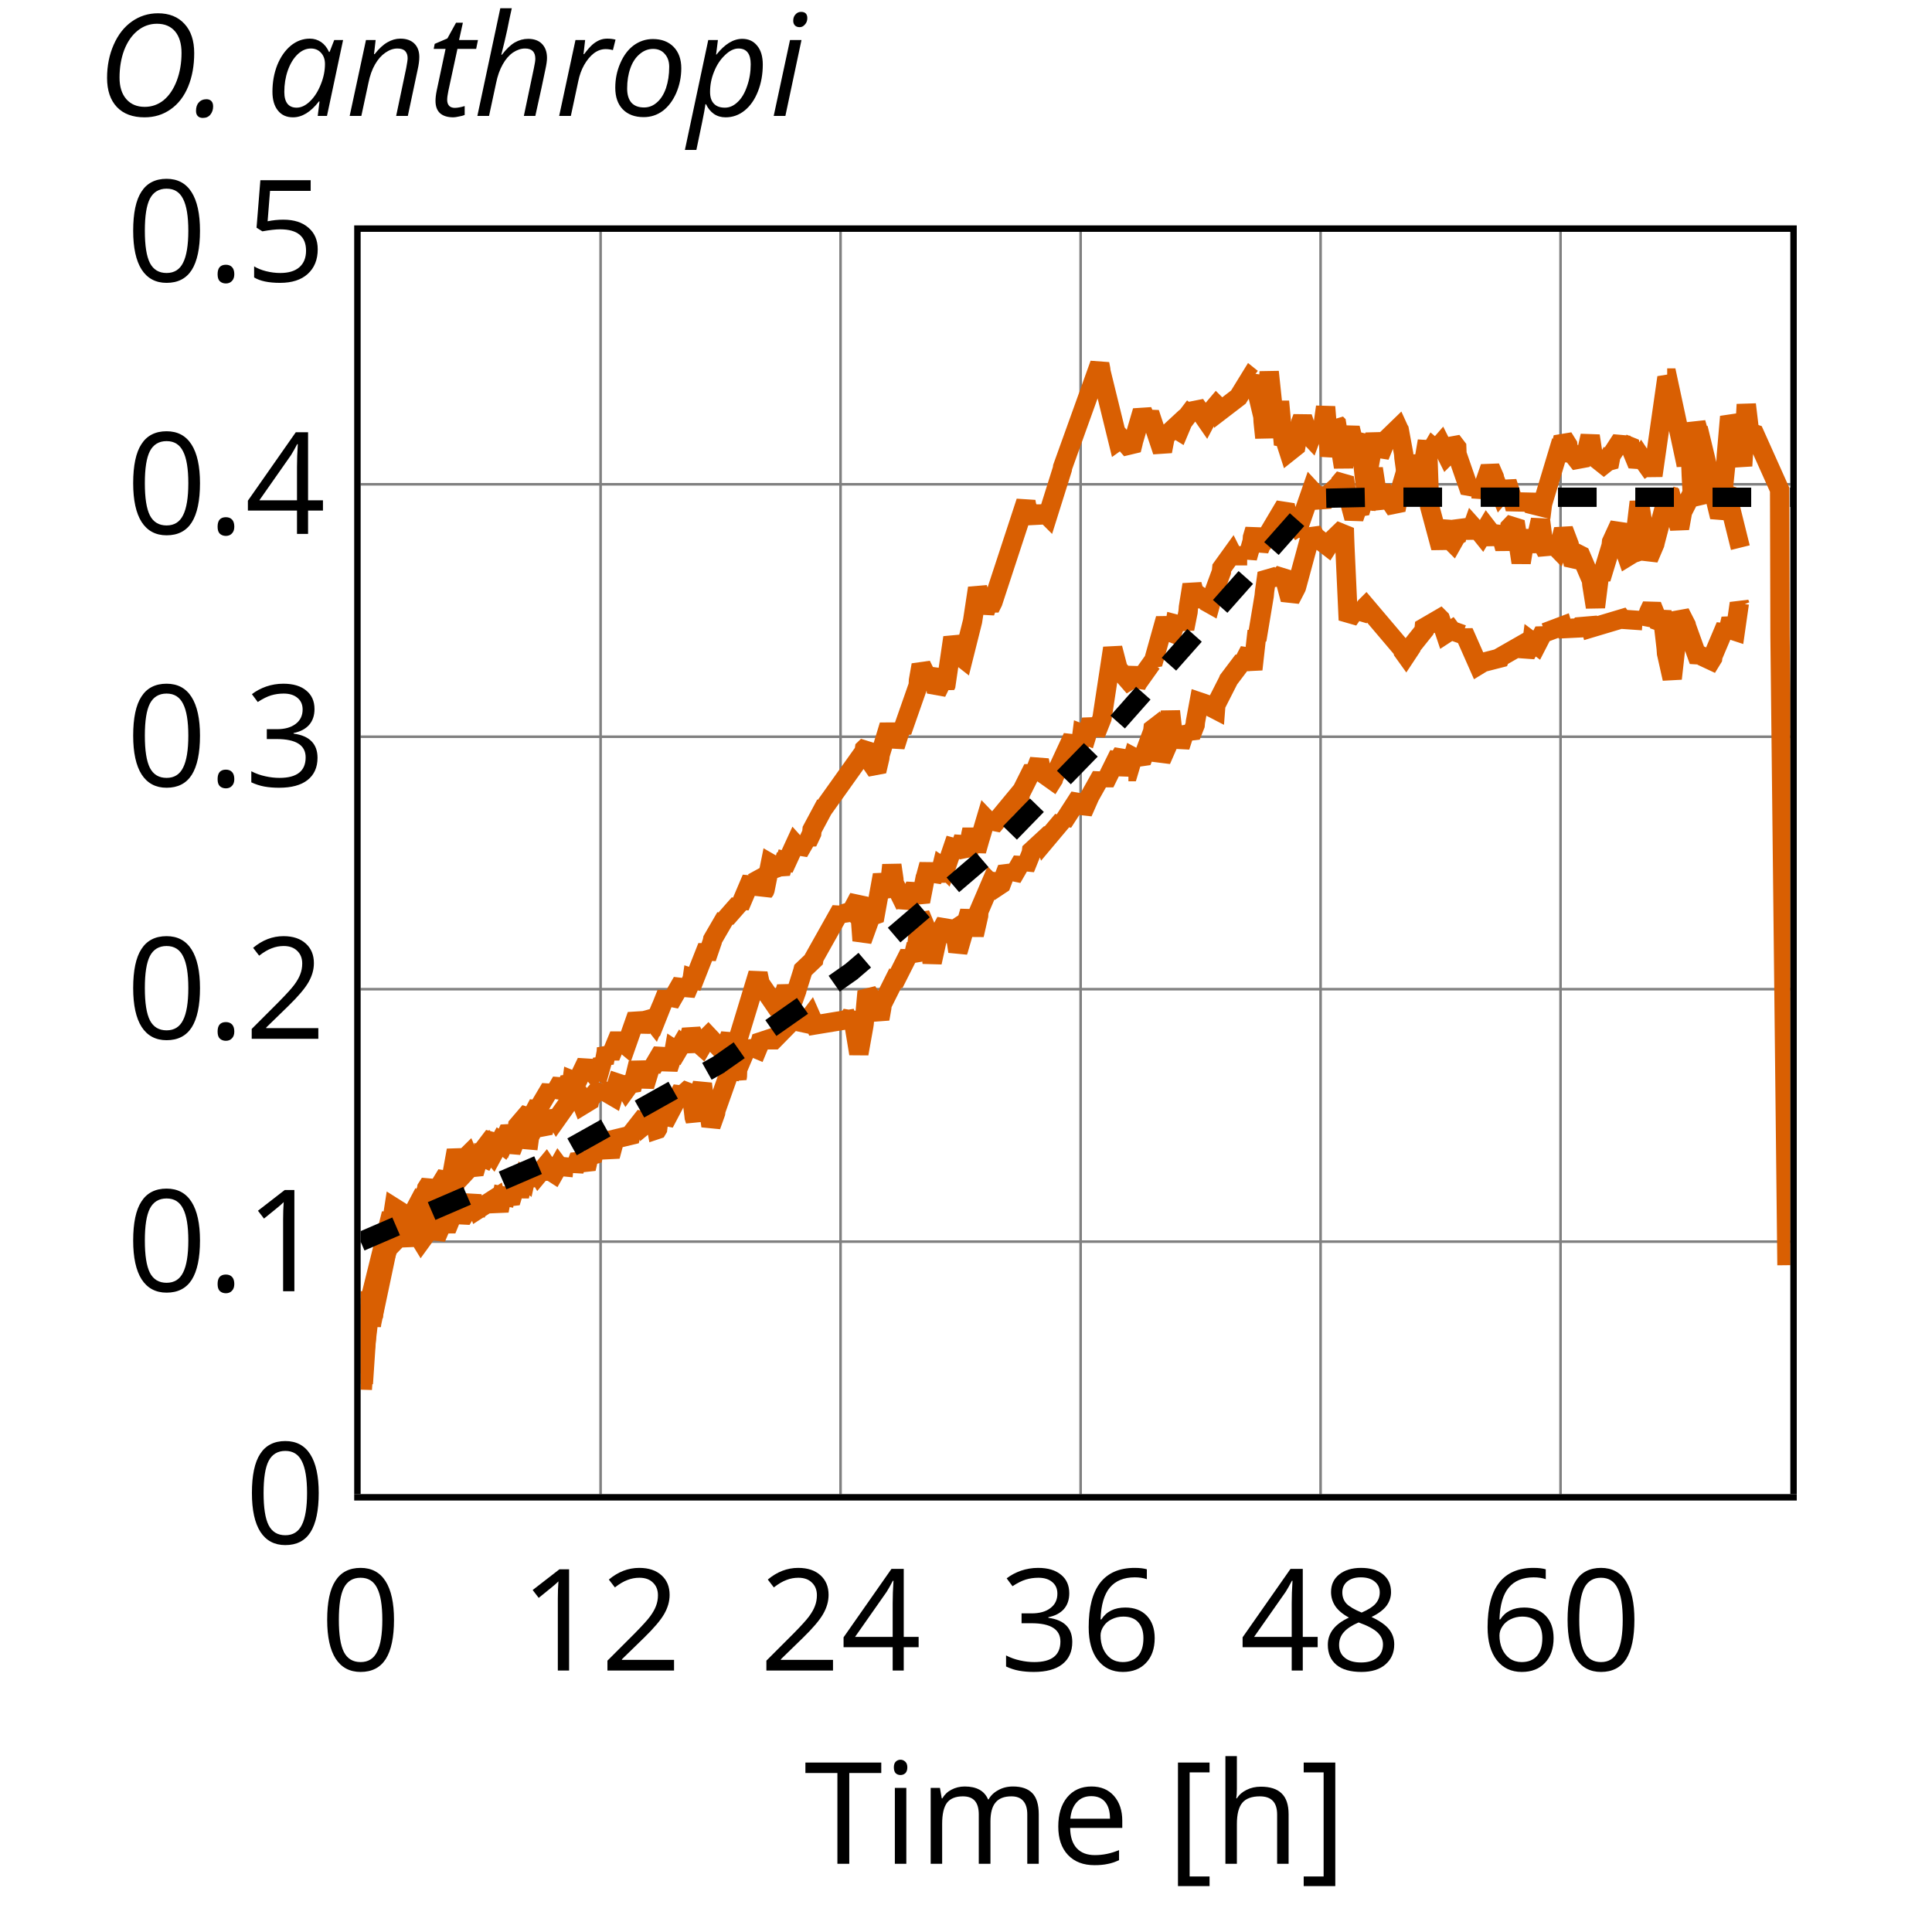
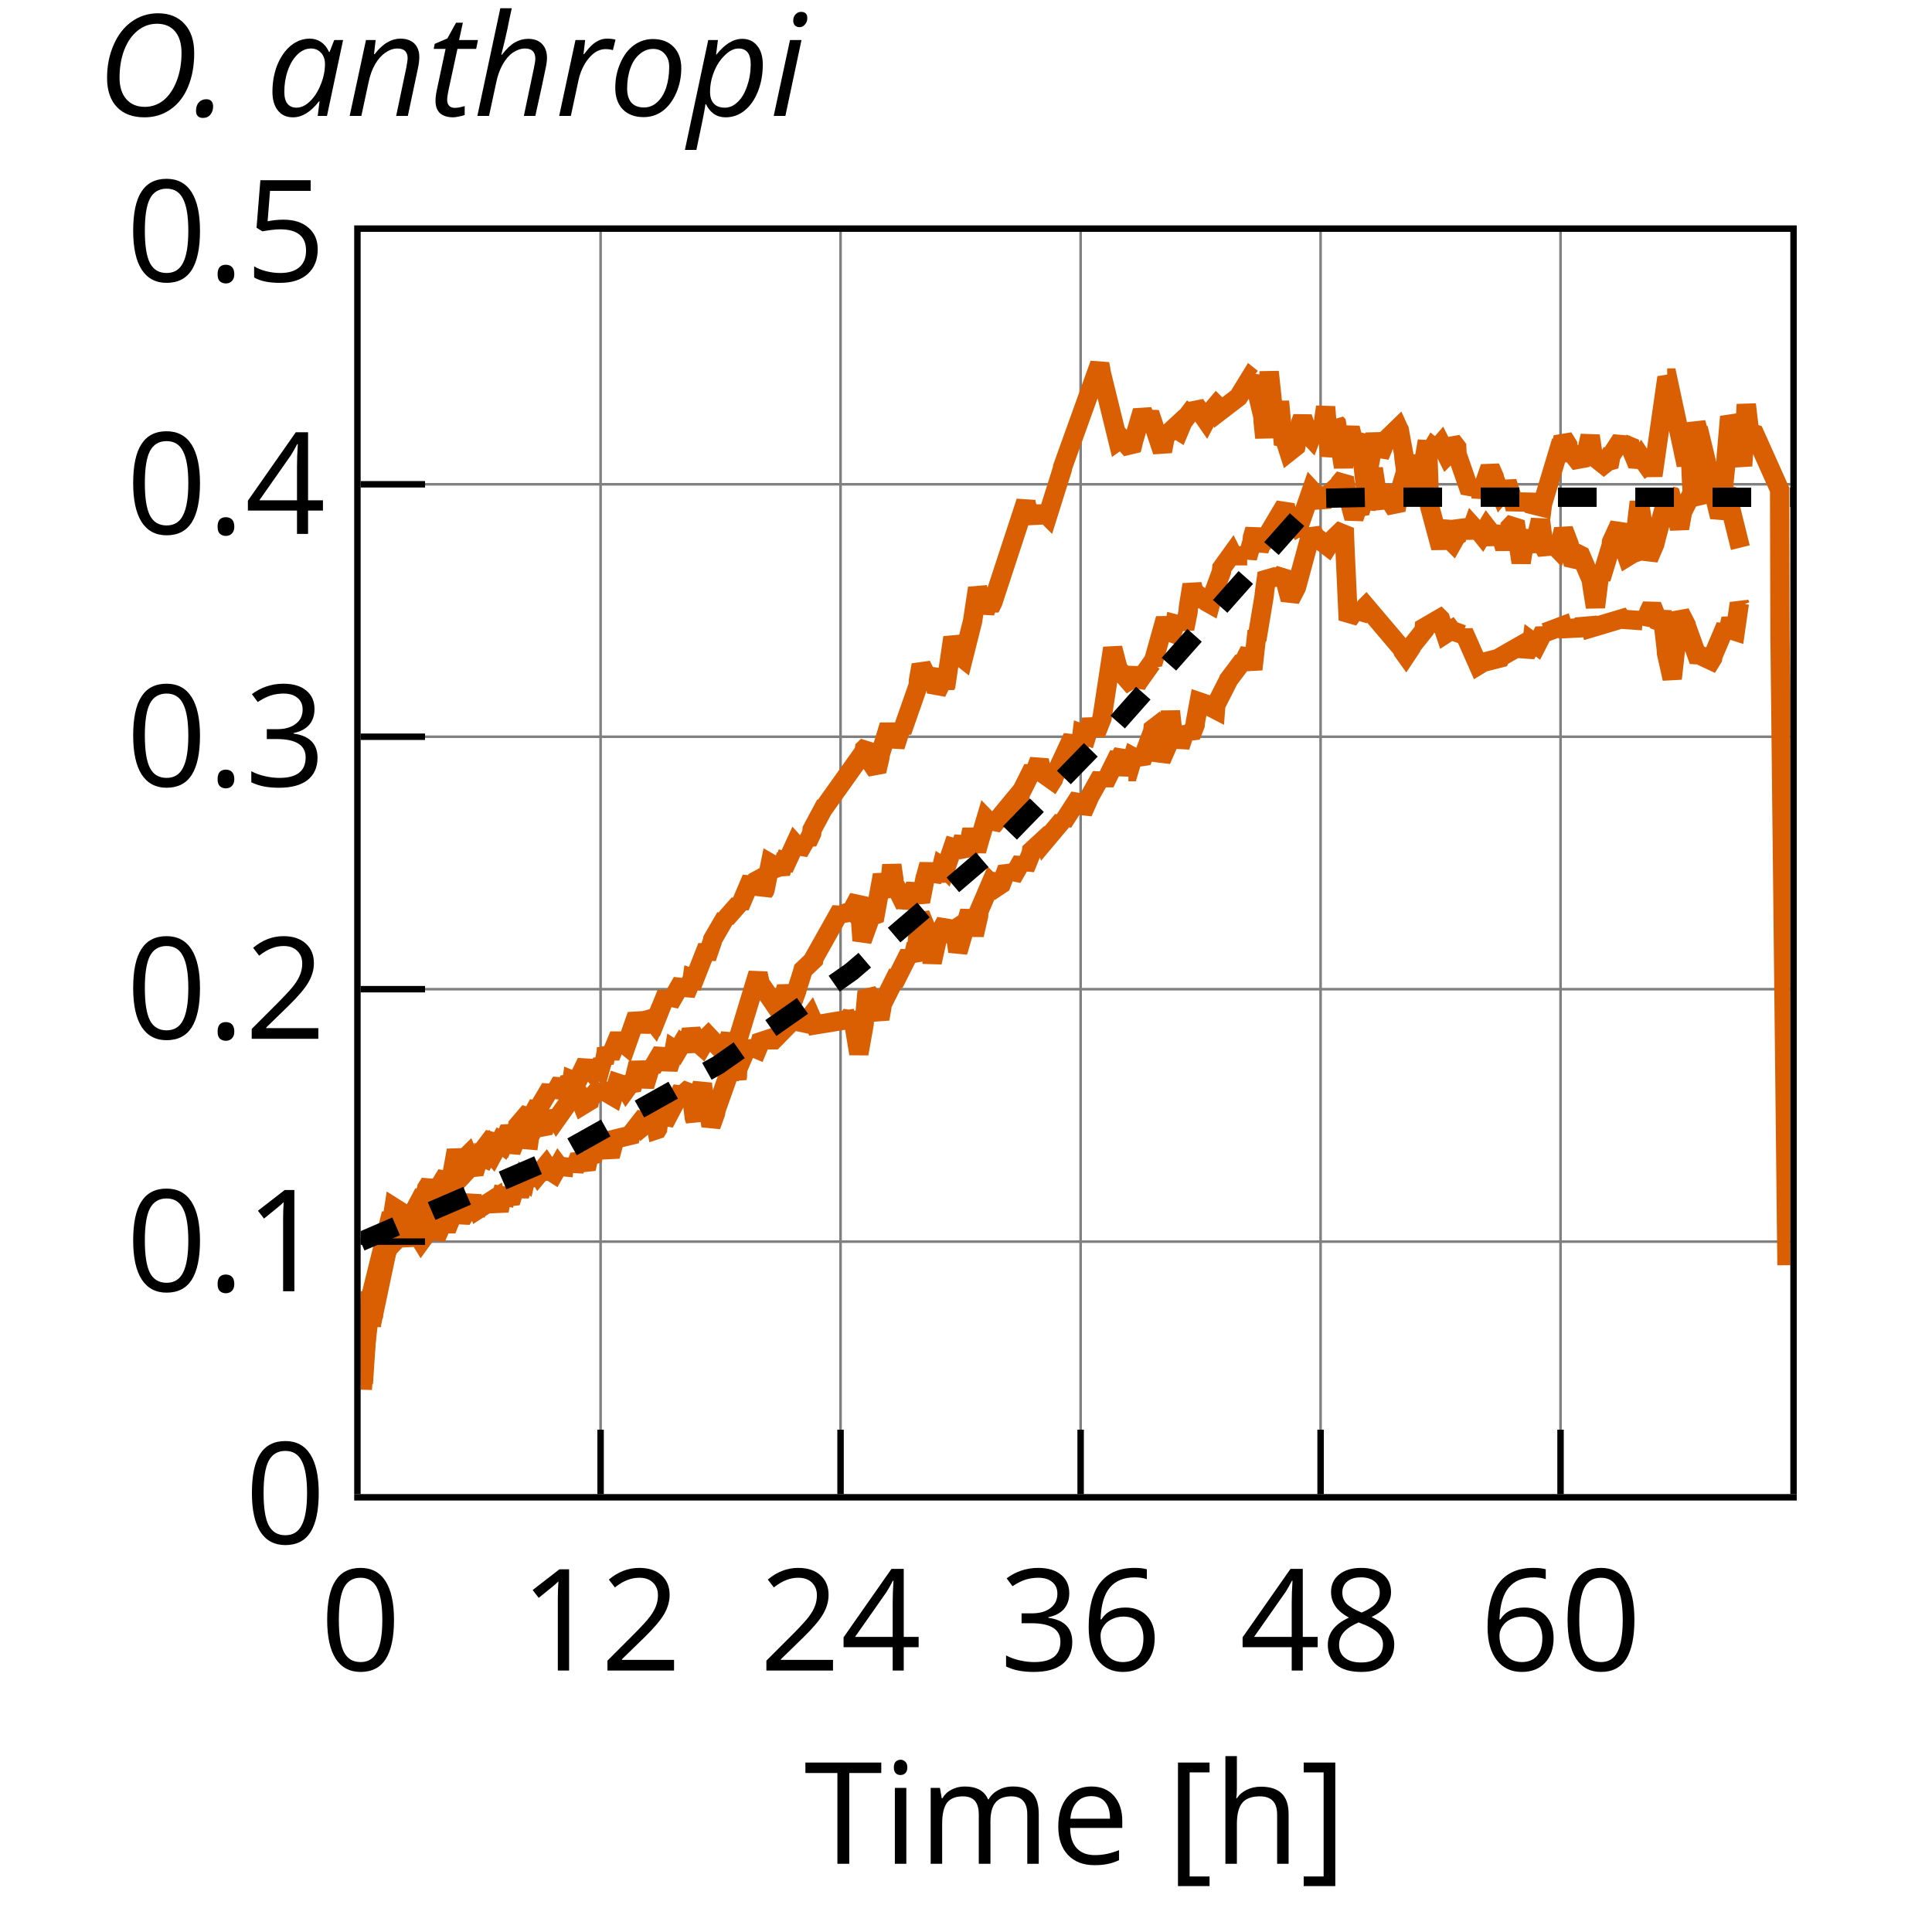
<svg xmlns="http://www.w3.org/2000/svg" class="main-svg" width="150" height="150" style="" viewBox="0 0 150 150">
  <rect x="0" y="0" width="150" height="150" style="fill: rgb(255, 255, 255); fill-opacity: 1;" />
-   <defs id="defs-dda343">
+   <defs id="defs-3db72b">
    <g class="clips">
-       <clipPath id="clipdda343xyplot" class="plotclip">
+       <clipPath id="clip3db72bxyplot" class="plotclip">
        <rect width="111" height="98" />
      </clipPath>
-       <clipPath class="axesclip" id="clipdda343x">
+       <clipPath class="axesclip" id="clip3db72bx">
        <rect x="28" y="0" width="111" height="150" />
      </clipPath>
-       <clipPath class="axesclip" id="clipdda343y">
+       <clipPath class="axesclip" id="clip3db72by">
        <rect x="0" y="18" width="150" height="98" />
      </clipPath>
-       <clipPath class="axesclip" id="clipdda343xy">
+       <clipPath class="axesclip" id="clip3db72bxy">
        <rect x="28" y="18" width="111" height="98" />
      </clipPath>
    </g>
    <g class="gradients" />
    <g class="patterns" />
  </defs>
  <g class="bglayer" />
  <g class="layer-below">
    <g class="imagelayer" />
    <g class="shapelayer" />
  </g>
  <g class="cartesianlayer">
    <g class="subplot xy">
      <g class="layer-subplot">
        <g class="shapelayer" />
        <g class="imagelayer" />
      </g>
      <g class="minor-gridlayer">
        <g class="x" />
        <g class="y" />
      </g>
      <g class="gridlayer">
        <g class="x">
          <path class="xgrid crisp" transform="translate(46.63,0)" d="M0,18v98" style="stroke: rgb(128, 128, 128); stroke-opacity: 1; stroke-width: 0.2px;" />
          <path class="xgrid crisp" transform="translate(65.26,0)" d="M0,18v98" style="stroke: rgb(128, 128, 128); stroke-opacity: 1; stroke-width: 0.2px;" />
          <path class="xgrid crisp" transform="translate(83.9,0)" d="M0,18v98" style="stroke: rgb(128, 128, 128); stroke-opacity: 1; stroke-width: 0.2px;" />
          <path class="xgrid crisp" transform="translate(102.53,0)" d="M0,18v98" style="stroke: rgb(128, 128, 128); stroke-opacity: 1; stroke-width: 0.2px;" />
          <path class="xgrid crisp" transform="translate(121.16,0)" d="M0,18v98" style="stroke: rgb(128, 128, 128); stroke-opacity: 1; stroke-width: 0.2px;" />
        </g>
        <g class="y">
          <path class="ygrid crisp" transform="translate(0,96.4)" d="M28,0h111" style="stroke: rgb(128, 128, 128); stroke-opacity: 1; stroke-width: 0.2px;" />
          <path class="ygrid crisp" transform="translate(0,76.8)" d="M28,0h111" style="stroke: rgb(128, 128, 128); stroke-opacity: 1; stroke-width: 0.2px;" />
          <path class="ygrid crisp" transform="translate(0,57.2)" d="M28,0h111" style="stroke: rgb(128, 128, 128); stroke-opacity: 1; stroke-width: 0.2px;" />
          <path class="ygrid crisp" transform="translate(0,37.6)" d="M28,0h111" style="stroke: rgb(128, 128, 128); stroke-opacity: 1; stroke-width: 0.2px;" />
        </g>
      </g>
      <g class="zerolinelayer" />
      <g class="layer-between">
        <g class="shapelayer" />
        <g class="imagelayer" />
      </g>
      <path class="xlines-below" />
      <path class="ylines-below" />
      <g class="overlines-below" />
      <g class="xaxislayer-below" />
      <g class="yaxislayer-below" />
      <g class="overaxes-below" />
      <g class="overplot">
-         <g class="xy" transform="translate(28,18)" clip-path="url(#clipdda343xyplot)">
+         <g class="xy" transform="translate(28,18)" clip-path="url(#clip3db72bxyplot)">
          <g class="scatterlayer mlayer">
-             <g class="trace scatter traceff2fc8" style="stroke-miterlimit: 2; opacity: 1;">
+             <g class="trace scatter tracee54863" style="stroke-miterlimit: 2; opacity: 1;">
              <g class="fills" />
              <g class="errorbars" />
              <g class="lines">
                <path class="js-line" d="M0.1,85.29L0.21,89.42L0.65,82.84L0.83,83.84L0.85,83.91L0.98,84.27L1.22,81.88L1.24,81.55L2.25,78.55L2.28,78.67L2.31,78.74L3.39,77.62L3.42,77.67L3.45,77.66L3.81,78.59L4.2,77.26L4.25,77.46L4.27,77.62L4.71,78.34L5,77.94L5.03,77.57L5.23,75.25L5.49,77.76L5.7,77.3L5.73,77.43L5.85,78.12L6.37,76.91L6.4,76.87L6.66,77.48L7.07,76.47L7.1,76.42L7.36,76.03L7.8,76.66L7.82,76.7L8.37,75.83L8.39,75.65L8.65,74.87L8.94,76.24L9.12,75.82L9.14,75.88L10.49,75.01L10.52,75.13L10.54,75.27L10.75,76L10.98,74.84L11.24,74.89L11.27,74.73L11.63,75.36L12.07,73.89L12.1,73.91L12.33,74.86L12.69,73.49L12.8,73.58L12.82,73.49L13.16,73.87L13.6,72.5L13.78,73.13L13.81,73.18L14.4,72.47L14.71,72.93L14.74,72.93L15.02,73.11L15.36,72.51L15.39,72.55L16.53,72.66L16.55,72.74L16.58,72.86L16.99,71.75L17.41,72.43L17.43,72.57L17.51,72.74L17.72,71.83L17.98,72.09L18,72L18.34,70.56L18.86,71.08L18.88,71.16L19.2,71.03L19.35,71.69L19.38,71.77L19.71,70.53L19.74,70.44L20.98,70.14L21.01,70.02L22.1,68.63L22.17,69.06L22.2,69.22L22.82,68.71L23,69.7L23.03,69.69L23.06,69.64L23.34,67.37L23.55,69.01L23.57,69.2L24.97,66.54L25.05,66.86L25.08,66.93L25.62,66.45L25.88,68.57L25.9,68.75L25.98,69L26.19,67.2L26.22,67.11L26.53,66.14L26.73,67.81L26.89,67.46L26.91,67.43L27.2,69.42L27.56,68.41L27.59,68.19L28.6,65.34L28.62,65.49L28.65,65.68L28.96,64.88L29.22,65.74L29.25,65.55L29.27,65.02L30.1,63.06L30.15,63.13L30.18,63.21L30.8,63.47L31.01,62.96L31.03,62.89L31.97,62.58L32.04,62.73L32.07,62.73L33.65,61.12L33.75,61.22L33.78,61.28L34.61,61.46L34.69,61.31L34.71,61.21L34.95,60.89L35.26,61.59L35.28,61.49L35.31,61.57L37.74,61.17L37.77,61.28L38.13,60.73L38.34,61.57L38.36,61.87L38.68,63.81L39.06,61.69L39.09,61.49L39.32,58.97L39.94,59.93L39.97,60.09L40.31,61.11L40.46,60.25L40.49,59.98L41.34,58.28L41.37,58.3L41.4,58.37L42.59,56.01L42.67,56.2L42.69,56.24L42.85,56.49L43.13,55.32L43.18,55.38L43.21,55.2L43.44,52.97L43.99,54.28L44.01,54.49L44.37,56.72L44.79,54.82L44.82,54.7L45.44,53.54L45.59,54.47L45.62,54.48L46.11,54.16L46.37,55.87L46.42,55.73L46.45,55.62L47.28,52.76L47.54,53.88L47.56,54.21L47.64,54.59L47.98,53.09L48,52.75L48.93,50.58L48.96,50.61L49.04,51.03L49.56,50L49.71,50.66L49.74,50.64L50.2,49.42L50.54,49.91L50.57,50.18L51.37,48.79L51.47,49.03L51.5,49.03L51.58,49.44L52.07,48.22L52.09,48.06L53,47.22L53.05,47.28L53.08,47.36L54.5,45.67L54.53,45.86L55.82,43.86L56.01,44.67L56.03,44.93L56.06,45.08L56.58,43.9L56.6,43.85L57.51,42.23L57.74,42.74L57.77,42.8L58.62,41.08L58.67,41.09L58.7,41.23L59.19,40.4L59.55,42.12L59.61,41.91L59.63,41.91L59.97,40.77L60.59,41.1L60.62,41.14L61.5,38.77L61.52,38.59L61.65,38.49L61.86,39.22L61.89,39.4L62.15,41.02L62.66,39.85L62.69,39.47L62.87,37.22L63.16,39.77L63.44,38.98L63.47,39.25L63.62,39.97L64.06,38.6L64.17,38.76L64.19,38.78L64.45,39.15L64.79,38.29L64.81,38.06L65.1,36.49L65.75,36.71L65.77,36.78L66.37,37.09L66.39,36.83L66.42,36.69L67.35,34.86L67.38,34.78L68.52,33.27L68.54,33.36L68.57,33.36L69.01,32.51L69.11,33.13L69.14,33.36L69.27,33.97L69.53,31.65L69.55,31.65L69.58,31.68L70.15,28.26L70.18,27.93L70.38,26.5L70.98,27.21L71,27.15L71.68,26.46L71.76,26.91L71.78,27.07L72.17,28.54L72.64,27.63L72.66,27.58L73.85,23.19L74.06,23.55L74.09,23.64L75.1,24.42L75.28,24.14L75.3,24.05L76.37,23.01L76.39,23.7L76.42,24.49L76.68,30.14L77.27,29.29L77.3,29.37L77.77,29.51L78.02,29.1L78.05,29.07L80.9,32.43L80.93,32.57L81.16,32.89L81.57,32.27L81.6,32.16L82.56,30.96L82.58,30.73L83.8,30.02L83.83,30.05L84.22,31.22L84.68,30.92L84.71,30.96L85.56,31.26L85.62,31.12L85.64,31.07L86.78,33.65L87.14,33.43L87.17,33.42L88.46,33.09L88.49,33.02L90.15,32.07L90.33,32.53L90.36,32.56L90.46,32.82L90.93,31.98L90.95,31.82L91.31,32.09L91.88,30.98L91.94,31.08L91.96,31.11L93.31,30.6L93.36,30.77L93.39,30.81L94.58,30.75L94.6,30.69L94.63,30.66L95.46,30.59L95.48,30.65L95.51,30.76L97.92,30.04L97.95,30.08L99.53,30.19L99.55,30.27L99.97,29.69L99.99,29.61L100.02,29.5L100.25,29.01L100.69,30.11L100.72,30.2L100.95,30.28L101,29.6L101.03,29.46L101.36,32.32L101.39,32.73L101.83,34.69L102.09,32.37L102.12,32.25L102.43,29.57L102.92,30.53L102.94,30.63L103.9,33.3L104.08,32.94L104.11,32.93L104.86,33.28L104.97,33.1L104.99,32.94L105.98,30.6L106,30.71L106.03,30.65L106.13,31.14L106.39,30.05L106.7,31L106.73,31.01L107.04,28.84L107.12,29.04" style="vector-effect: none; fill: none; stroke: rgb(217, 95, 2); stroke-opacity: 1; stroke-width: 1.5px; opacity: 1;" />
              </g>
              <g class="points" />
              <g class="text" />
            </g>
-             <g class="trace scatter tracea27f67" style="stroke-miterlimit: 2; opacity: 1;">
+             <g class="trace scatter tracecbe1dd" style="stroke-miterlimit: 2; opacity: 1;">
              <g class="fills" />
              <g class="errorbars" />
              <g class="lines">
                <path class="js-line" d="M0.1,85.44L0.13,89.87L0.65,82.3L0.83,84.97L0.85,84.76L2.25,78.13L2.28,78.19L3.21,76.32L3.52,77.11L3.55,77.18L4.38,75.61L4.71,76.03L4.74,76.22L6.04,74.15L6.19,74.47L6.22,74.62L6.5,74.6L6.68,74.09L6.71,74.28L6.74,74.07L6.92,74.12L7.43,71.31L7.67,72.27L7.69,72.73L7.9,73.26L8.32,71.69L8.34,71.67L8.7,72.5L9.12,71.88L9.14,71.76L10.34,70.18L10.36,70.35L10.39,70.41L11.09,70.94L11.24,70.68L11.27,70.5L11.4,70.03L11.68,71.4L12.02,70.52L12.05,70.41L13.08,70.5L13.11,70.28L13.13,70.23L13.63,69.25L14.01,69.69L14.04,69.75L14.17,69.94L14.4,68.93L14.43,68.8L14.61,69.2L14.92,68.44L15.18,68.85L15.21,68.9L16.81,66.64L16.92,66.93L16.94,67.07L17.23,67.81L17.77,67.48L17.8,67.33L18.63,66.4L18.65,66.57L19.61,67.13L19.64,67.03L19.66,66.91L19.92,66.08L20.49,66.27L20.52,66.41L20.62,66.58L20.93,66.15L21.16,66.11L21.19,66L21.55,64.53L21.94,65.86L21.97,66L22.05,66.33L22.51,64.82L22.59,65.03L22.61,64.99L23.42,63.62L23.7,64.25L23.73,64.41L23.88,64.98L24.32,63.66L24.35,63.49L24.58,63.64L24.87,63.15L25.18,63.47L25.21,63.55L25.67,62L26.03,62.82L26.06,62.86L26.5,63.25L26.97,62.45L26.99,62.43L28.18,63.69L28.21,63.61L28.24,63.57L28.7,62.33L28.96,63.68L28.99,63.7L30.85,57.58L31.01,58.32L31.03,58.37L32.1,59.93L32.12,59.92L32.51,60.34L33.05,58.65L33.08,58.73L33.11,58.85L33.57,59.73L33.86,58.92L33.88,58.82L34.32,57.42L34.35,57.3L35.18,56.51L35.2,56.38L37.3,52.64L37.43,52.96L37.46,52.96L37.69,53.36L37.87,52.56L37.9,52.38L38.16,52.66L38.68,51.68L38.7,51.99L38.73,52.3L38.93,55.03L39.53,53.37L39.56,53.19L39.87,53.46L40.51,49.93L40.59,50.22L40.62,50.71L40.98,51.56L41.24,49.16L41.4,50.25L41.42,50.56L42.28,52.3L42.3,52.37L43.05,50.76L43.26,51.39L43.29,51.55L43.47,52L43.83,50.15L43.86,50.08L44.12,49.12L44.4,50.26L44.69,49.78L44.71,49.78L44.87,50.36L45.13,49.27L45.39,49.44L45.41,49.46L45.98,47.79L46.47,47.92L46.5,47.91L46.81,47.03L46.99,47.89L47.02,48.09L47.17,48.35L47.35,46.97L47.38,46.77L47.46,46.41L47.82,48.06L48.08,47.14L48.11,47.05L48.55,45.57L49.01,46.05L49.04,46.15L50.67,44.18L50.77,44.39L50.8,44.54L50.95,45.04L51.19,43.84L51.21,43.64L52.2,41.66L52.33,41.9L52.35,41.93L52.69,41.03L52.87,41.89L52.9,42L53.73,42.59L53.78,42.51L53.8,42.42L55.28,39.23L55.41,39.82L55.44,40.04L55.64,40.37L55.98,39.21L56.01,38.97L56.37,39.11L56.73,37.93L56.91,38.4L56.94,38.43L57.07,38.99L57.56,37.76L57.59,37.56L58.39,32.32L58.8,33.9L58.83,33.95L59.63,34.87L59.68,34.84L59.71,34.7L59.94,33.88L60.23,35.21L60.38,34.93L60.41,34.9L61.42,33.48L61.47,33.5L61.5,33.54L62.48,30.04L62.79,31.04L62.82,31.07L63,31.14L63.21,30.56L63.23,30.44L63.88,30.61L63.96,30.75L63.98,30.82L64.24,29.51L64.27,29.13L64.55,27.39L64.99,28.96L65.02,28.9L65.28,28.37L65.8,28.73L65.82,28.81L65.98,28.9L66.16,28.24L66.19,28.14L66.83,26.4L66.86,26.1L67.66,24.99L67.74,25.15L67.77,25.15L68.83,25.15L68.85,25.31L69.22,24.01L69.24,23.72L69.42,23.11L69.76,24.69L69.94,24.23L69.97,24.29L71.78,21.24L71.91,21.79L71.94,21.89L72.74,22.94L72.82,22.89L72.84,22.9L73.83,20.05L74.35,20.61L74.37,20.69L74.68,21.19L74.99,20.5L75.02,20.5L76.06,19.55L76.08,19.43L76.37,19.09L76.47,19.75L76.5,19.93L77.12,22.23L77.38,21.48L77.4,21.54L77.58,21.79L77.84,20.9L77.9,20.88L77.92,20.84L78.23,20.87L78.39,20.29L78.41,19.99L78.62,18.38L79.01,20.91L79.03,21.07L79.16,21.3L79.48,20.3L79.5,20.31L79.53,20.31L80.38,21.6L80.51,20.89L80.54,20.62L81.47,17.49L81.55,17.75L81.57,17.8L82.22,20.16L82.4,18.83L82.43,18.53L82.82,16.24L82.97,20.53L83,21.33L83.83,24.42L83.85,24.48L84.45,22.51L84.66,23.87L84.68,24.02L84.79,24.13L85.1,23.58L85.12,23.57L85.15,23.39L85.43,22.61L85.93,23.34L85.95,23.36L86.06,23.66L86.34,22.87L86.68,23.25L86.7,23.08L87.07,23.54L87.43,22.94L87.53,23.07L87.56,23.11L88,24.12L88.26,23.43L88.28,23.4L88.49,23.01L88.7,23.99L88.72,24.19L88.83,24.59L89.19,23.18L89.22,22.93L89.63,22.5L89.79,23.52L89.81,23.77L90.1,25.68L90.48,23.39L90.51,23.3L90.98,24.73L91.26,23.81L91.29,23.73L91.6,22.36L91.83,24.15L91.86,24.45L92.09,24.89L92.4,23.91L92.58,24.22L92.61,24.27L92.95,24.62L93.18,23.99L93.2,23.87L93.39,23.11L93.83,24.27L93.85,24.4L94.16,25.83L94.71,25.11L94.73,25.12L95.56,27.06L95.59,27.39L95.87,29.14L96.18,26.66L96.29,26.88L96.31,26.92L97.09,24.36L97.12,24.07L97.74,22.72L97.89,23.83L97.92,24.07L98.33,25.24L98.77,24.97L98.8,24.96L99.27,20.96L99.6,23L99.63,23.28L99.99,25.38L100.48,24.23L100.51,24.09L101.55,20.13L101.7,20.49L101.73,20.5L102.4,23.02L102.63,21.75L102.66,21.68L103.54,19.96L103.83,20.67L103.85,20.73L103.98,20.87L104.21,20.09L104.24,19.92L105.04,20.54L105.12,19.9L105.15,19.37L105.48,21.11L105.79,20.34L105.82,20.25L106.08,19.93L106.18,20.77L106.21,20.85L107.12,24.52" style="vector-effect: none; fill: none; stroke: rgb(217, 95, 2); stroke-opacity: 1; stroke-width: 1.5px; opacity: 1;" />
              </g>
              <g class="points" />
              <g class="text" />
            </g>
-             <g class="trace scatter trace712aa2" style="stroke-miterlimit: 2; opacity: 1;">
+             <g class="trace scatter trace09663f" style="stroke-miterlimit: 2; opacity: 1;">
              <g class="fills" />
              <g class="errorbars" />
              <g class="lines">
                <path class="js-line" d="M0.1,84L0.13,88.6L0.83,82.73L0.85,82.41L2.38,76.23L2.41,76.34L2.49,76.39L2.59,75.75L3.24,76.16L3.26,76.3L3.5,76.6L3.81,75.77L3.91,76.08L3.94,75.77L4.25,76.02L4.58,75.33L4.61,75.31L5.1,74.43L5.13,74.25L5.39,73.84L5.62,74.4L5.65,74.86L6.68,73.17L6.81,73.76L6.84,73.89L6.89,74.11L7.15,73.15L7.43,73.38L7.46,73.21L7.62,73.57L8.57,72.55L8.68,72.8L8.7,72.89L8.81,73.1L9.2,71.76L9.3,71.89L9.33,71.78L9.66,71.93L10.05,71.19L10.18,71.39L10.21,71.59L10.26,71.65L10.83,70.6L11.04,70.74L11.06,70.68L11.55,69.62L11.86,70.14L11.89,70.28L12.02,70.53L12.18,69.61L12.2,69.38L13.13,68.29L13.16,68.57L13.19,68.65L13.21,68.84L13.81,67.69L13.86,67.89L13.88,67.92L14.74,66.47L14.95,66.95L14.97,67.03L15.59,65.96L15.8,66.52L15.83,66.35L15.93,66.5L16.22,65.77L16.4,66.02L16.42,65.87L16.79,66.02L17.54,64.46L17.64,64.76L17.67,64.85L18,65.24L18.31,64.46L18.39,64.8L18.42,65L18.57,65.1L18.75,64.46L18.78,64.21L18.91,64.52L19.07,63.68L19.09,63.36L19.38,64.06L20.08,62.36L20.18,62.61L20.21,62.84L20.62,63.18L21.45,60.82L21.53,60.98L21.55,61.21L21.73,62.09L22.07,60.72L22.17,61.13L22.2,60.93L22.23,60.71L22.8,61.43L22.93,61.12L22.95,61.14L23.75,59.13L23.96,59.68L23.99,59.93L24.97,58.22L25.13,58.76L25.15,58.85L25.23,59.19L25.7,58.08L25.72,58.15L25.75,57.94L25.93,58L26.73,55.97L26.76,55.97L26.86,56.38L27.3,55.1L27.33,54.94L28.34,53.2L28.37,53.31L29.38,52.16L29.4,52.28L29.43,52.39L30.36,50.2L30.41,50.43L30.44,50.54L30.88,50.3L31.29,51.26L31.37,51.15L31.4,51.07L31.81,49.03L32.38,49.36L32.41,49.35L32.61,49.78L32.87,48.93L32.92,48.93L32.95,48.84L33.11,48.88L33.73,47.53L33.91,47.73L33.93,47.77L34.01,48.17L34.53,47.27L34.58,47.38L34.61,47.25L34.69,47.4L35.02,46.7L35.05,46.41L36.11,44.43L36.14,44.49L39.09,40.35L39.12,40.14L39.37,39.9L39.58,40.99L39.61,41.2L40.07,41.87L40.31,40.84L40.33,40.62L41.03,38.31L41.37,39.39L41.4,39.43L41.5,39.95L41.91,38.66L42.02,38.87L42.04,38.78L43.29,35.21L43.31,34.82L43.52,33.63L44.06,34.73L44.09,34.81L44.45,34L44.66,35.35L44.69,35.57L44.71,35.77L45.18,34.81L45.41,35.24L45.44,35.18L45.98,31.5L46.47,32.92L46.5,32.92L46.78,33.14L47.48,30.35L47.51,30.23L47.9,27.66L48.31,28.88L48.34,28.99L48.47,29.53L48.73,28.81L49.06,28.81L49.09,28.75L51.65,20.95L51.73,21.37L51.76,21.41L52.33,22.43L52.66,21.66L52.69,21.55L52.74,21.39L53.1,22.42L53.31,22.02L53.34,22.05L54.48,18.42L54.5,18.27L57.38,10.26L57.46,10.66L57.48,10.85L58.8,16.23L59.01,16.08L59.04,16.01L59.84,16.93L59.97,16.41L59.99,16.3L60.69,13.91L60.95,14.5L60.98,14.74L61.26,14.07L62.25,17.04L62.43,16.1L62.46,15.88L63.28,15.12L63.34,15.28L63.36,15.35L63.54,15.46L63.83,14.77L63.85,14.74L64.76,13.54L64.79,13.4L65.64,14.63L65.93,14.08L65.95,14.03L66.44,13.45L66.76,13.77L66.78,13.88L68.15,12.83L68.18,12.78L69.09,11.3L69.19,11.38L69.22,11.34L69.61,12.45L69.63,12.57L70.05,14.34L70.07,14.74L70.2,15.99L70.38,13.08L70.41,12.69L70.54,10.87L71.06,15.79L71.08,15.9L71.34,13.17L71.65,16.52L71.76,16.29L71.78,16.19L72.07,17.09L72.61,16.66L72.64,16.49L72.97,14.97L73,14.76L73.13,14.41L73.59,15.75L73.62,15.81L73.78,15.98L74.06,15.23L74.09,15.03L74.58,15.99L74.92,13.59L74.94,13.83L74.97,14.2L75.23,17.41L75.74,14.87L75.77,14.9L76.31,18.27L76.63,16.02L76.65,15.82L76.83,15.23L77.09,16.3L77.12,16.52L77.58,15.81L78.02,19.88L78.15,19.08L78.18,18.86L78.75,15.71L79.09,17.14L79.11,17.41L79.58,16.26L79.6,16.16L80.56,15.23L80.61,15.34L80.64,15.39L80.98,17.24L81,17.54L81.26,19.45L81.91,18.9L81.94,18.98L83.26,16.72L83.39,16.83L83.41,17L83.88,16.46L84.34,17.38L84.37,17.35L84.4,17.24L84.71,16.22L85.1,16.73L85.12,17.25L86.13,20.16L86.26,20L86.29,19.95L87.17,20.01L87.19,19.87L87.22,19.64L87.69,18.28L88.02,19.04L88.05,19.19L88.52,20.36L88.9,19.91L88.93,19.79L89.01,19.42L89.47,20.84L89.5,20.96L90.79,20.99L90.82,21.11L90.85,21.15L91.73,21.37L91.75,21.21L91.78,21.06L92.87,17.44L92.92,17.49L92.95,17.74L93.36,15.96L93.72,16.54L93.75,16.81L94.71,18.03L94.86,17.54L94.89,17.42L95.04,17.7L95.46,15.84L95.66,17.16L95.69,17.41L96.52,18.07L96.62,17.99L96.65,17.94L96.91,18.23L97.06,17.46L97.09,17.35L97.89,16.12L97.97,16.31L98,16.44L98.59,16.68L98.62,16.82L99.14,18.08L99.45,17.55L99.47,17.58L100.3,18.75L100.33,18.93L101.42,11.31L101.44,11.35L101.47,11.35L102.89,17.96L102.92,18.15L103.15,15.03L103.28,18.15L103.31,18.92L103.38,20.23L103.67,14.82L103.82,15.36L103.85,15.25L105.51,22.13L105.56,22.01L105.59,21.98L106,17.97L106.03,17.37L106.29,14.35L106.8,15.62L106.83,15.7L107.3,18.17L107.45,15.77L107.48,15.21L107.58,13.4L107.94,16.42L108.2,15.68L108.23,15.69L110.17,20.02L110.2,31.35L110.74,80.23" style="vector-effect: none; fill: none; stroke: rgb(217, 95, 2); stroke-opacity: 1; stroke-width: 1.5px; opacity: 1;" />
              </g>
              <g class="points" />
              <g class="text" />
            </g>
-             <g class="trace scatter tracedfc981" style="stroke-miterlimit: 2; opacity: 1;">
+             <g class="trace scatter trace569486" style="stroke-miterlimit: 2; opacity: 1;">
              <g class="fills" />
              <g class="errorbars" />
              <g class="lines">
                <path class="js-line" d="M0,78.4L14.2,72.28L14.22,72.27L27.8,64.66L27.82,64.64L38.11,57.43L38.13,57.41L49.09,48.04L49.11,48.01L58.73,38.12L58.75,38.09L74.16,20.7L74.19,20.7L78.75,20.6L78.78,20.6L111,20.61" style="vector-effect: none; fill: none; stroke: rgb(0, 0, 0); stroke-opacity: 1; stroke-dasharray: 3px, 3px; stroke-width: 1.5px; opacity: 1;" />
              </g>
              <g class="points" />
              <g class="text" />
            </g>
          </g>
        </g>
      </g>
      <path class="xlines-above crisp" d="M27.5,116.25H139.5M27.5,17.75H139.5" style="fill: none; stroke-width: 0.5px; stroke: rgb(0, 0, 0); stroke-opacity: 1;" />
      <path class="ylines-above crisp" d="M27.75,18V116M139.25,18V116" style="fill: none; stroke-width: 0.5px; stroke: rgb(0, 0, 0); stroke-opacity: 1;" />
      <g class="overlines-above" />
      <g class="xaxislayer-above">
+         <path class="xtick ticks crisp" d="M0,116v-5" transform="translate(46.63,0)" style="stroke: rgb(0, 0, 0); stroke-opacity: 1; stroke-width: 0.5px;" />
+         <path class="xtick ticks crisp" d="M0,116v-5" transform="translate(65.26,0)" style="stroke: rgb(0, 0, 0); stroke-opacity: 1; stroke-width: 0.5px;" />
+         <path class="xtick ticks crisp" d="M0,116v-5" transform="translate(83.9,0)" style="stroke: rgb(0, 0, 0); stroke-opacity: 1; stroke-width: 0.5px;" />
+         <path class="xtick ticks crisp" d="M0,116v-5" transform="translate(102.53,0)" style="stroke: rgb(0, 0, 0); stroke-opacity: 1; stroke-width: 0.5px;" />
+         <path class="xtick ticks crisp" d="M0,116v-5" transform="translate(121.16,0)" style="stroke: rgb(0, 0, 0); stroke-opacity: 1; stroke-width: 0.5px;" />
        <g class="xtick">
          <text text-anchor="middle" x="0" y="129.7" transform="translate(28,0)" style="font-family: 'Open Sans', verdana, arial, sans-serif; font-size: 11px; fill: rgb(0, 0, 0); fill-opacity: 1; white-space: pre; opacity: 1;">0</text>
        </g>
        <g class="xtick">
          <text text-anchor="middle" x="0" y="129.7" style="font-family: 'Open Sans', verdana, arial, sans-serif; font-size: 11px; fill: rgb(0, 0, 0); fill-opacity: 1; white-space: pre; opacity: 1;" transform="translate(46.63,0)">12</text>
        </g>
        <g class="xtick">
          <text text-anchor="middle" x="0" y="129.7" style="font-family: 'Open Sans', verdana, arial, sans-serif; font-size: 11px; fill: rgb(0, 0, 0); fill-opacity: 1; white-space: pre; opacity: 1;" transform="translate(65.26,0)">24</text>
        </g>
        <g class="xtick">
          <text text-anchor="middle" x="0" y="129.7" style="font-family: 'Open Sans', verdana, arial, sans-serif; font-size: 11px; fill: rgb(0, 0, 0); fill-opacity: 1; white-space: pre; opacity: 1;" transform="translate(83.9,0)">36</text>
        </g>
        <g class="xtick">
          <text text-anchor="middle" x="0" y="129.7" style="font-family: 'Open Sans', verdana, arial, sans-serif; font-size: 11px; fill: rgb(0, 0, 0); fill-opacity: 1; white-space: pre; opacity: 1;" transform="translate(102.53,0)">48</text>
        </g>
        <g class="xtick">
          <text text-anchor="middle" x="0" y="129.7" style="font-family: 'Open Sans', verdana, arial, sans-serif; font-size: 11px; fill: rgb(0, 0, 0); fill-opacity: 1; white-space: pre; opacity: 1;" transform="translate(121.16,0)">60</text>
        </g>
      </g>
      <g class="yaxislayer-above">
+         <path class="ytick ticks crisp" d="M28,0h5" transform="translate(0,96.4)" style="stroke: rgb(0, 0, 0); stroke-opacity: 1; stroke-width: 0.5px;" />
+         <path class="ytick ticks crisp" d="M28,0h5" transform="translate(0,76.8)" style="stroke: rgb(0, 0, 0); stroke-opacity: 1; stroke-width: 0.5px;" />
+         <path class="ytick ticks crisp" d="M28,0h5" transform="translate(0,57.2)" style="stroke: rgb(0, 0, 0); stroke-opacity: 1; stroke-width: 0.5px;" />
+         <path class="ytick ticks crisp" d="M28,0h5" transform="translate(0,37.6)" style="stroke: rgb(0, 0, 0); stroke-opacity: 1; stroke-width: 0.5px;" />
        <g class="ytick">
          <text text-anchor="end" x="25.3" y="3.85" transform="translate(0,116)" style="font-family: 'Open Sans', verdana, arial, sans-serif; font-size: 11px; fill: rgb(0, 0, 0); fill-opacity: 1; white-space: pre; opacity: 1;">0</text>
        </g>
        <g class="ytick">
          <text text-anchor="end" x="25.3" y="3.85" style="font-family: 'Open Sans', verdana, arial, sans-serif; font-size: 11px; fill: rgb(0, 0, 0); fill-opacity: 1; white-space: pre; opacity: 1;" transform="translate(0,96.4)">0.1</text>
        </g>
        <g class="ytick">
          <text text-anchor="end" x="25.3" y="3.85" style="font-family: 'Open Sans', verdana, arial, sans-serif; font-size: 11px; fill: rgb(0, 0, 0); fill-opacity: 1; white-space: pre; opacity: 1;" transform="translate(0,76.8)">0.2</text>
        </g>
        <g class="ytick">
          <text text-anchor="end" x="25.3" y="3.85" style="font-family: 'Open Sans', verdana, arial, sans-serif; font-size: 11px; fill: rgb(0, 0, 0); fill-opacity: 1; white-space: pre; opacity: 1;" transform="translate(0,57.2)">0.3</text>
        </g>
        <g class="ytick">
          <text text-anchor="end" x="25.3" y="3.85" style="font-family: 'Open Sans', verdana, arial, sans-serif; font-size: 11px; fill: rgb(0, 0, 0); fill-opacity: 1; white-space: pre; opacity: 1;" transform="translate(0,37.6)">0.4</text>
        </g>
        <g class="ytick">
          <text text-anchor="end" x="25.3" y="3.85" style="font-family: 'Open Sans', verdana, arial, sans-serif; font-size: 11px; fill: rgb(0, 0, 0); fill-opacity: 1; white-space: pre; opacity: 1;" transform="translate(0,18)">0.5</text>
        </g>
      </g>
      <g class="overaxes-above" />
    </g>
  </g>
  <g class="polarlayer" />
  <g class="smithlayer" />
  <g class="ternarylayer" />
  <g class="geolayer" />
  <g class="funnelarealayer" />
  <g class="pielayer" />
  <g class="iciclelayer" />
  <g class="treemaplayer" />
  <g class="sunburstlayer" />
  <g class="glimages" />
-   <defs id="topdefs-dda343">
+   <defs id="topdefs-3db72b">
    <g class="clips" />
  </defs>
  <g class="layer-above">
    <g class="imagelayer" />
    <g class="shapelayer" />
  </g>
  <g class="infolayer">
    <g class="g-gtitle">
      <text class="gtitle" x="7.5" y="9" text-anchor="start" dy="0em" style="opacity: 1; font-family: 'Open Sans', verdana, arial, sans-serif; font-size: 11px; fill: rgb(0, 0, 0); fill-opacity: 1; white-space: pre;">
        <tspan style="font-style:italic">O. anthropi</tspan>
      </text>
    </g>
    <g class="g-xtitle" transform="translate(0,4.55)">
      <text class="xtitle" x="83.5" y="140.153" text-anchor="middle" style="opacity: 1; font-family: 'Open Sans', verdana, arial, sans-serif; font-size: 11px; fill: rgb(0, 0, 0); fill-opacity: 1; white-space: pre;">Time [h]</text>
    </g>
    <g class="g-ytitle" />
  </g>
</svg>
